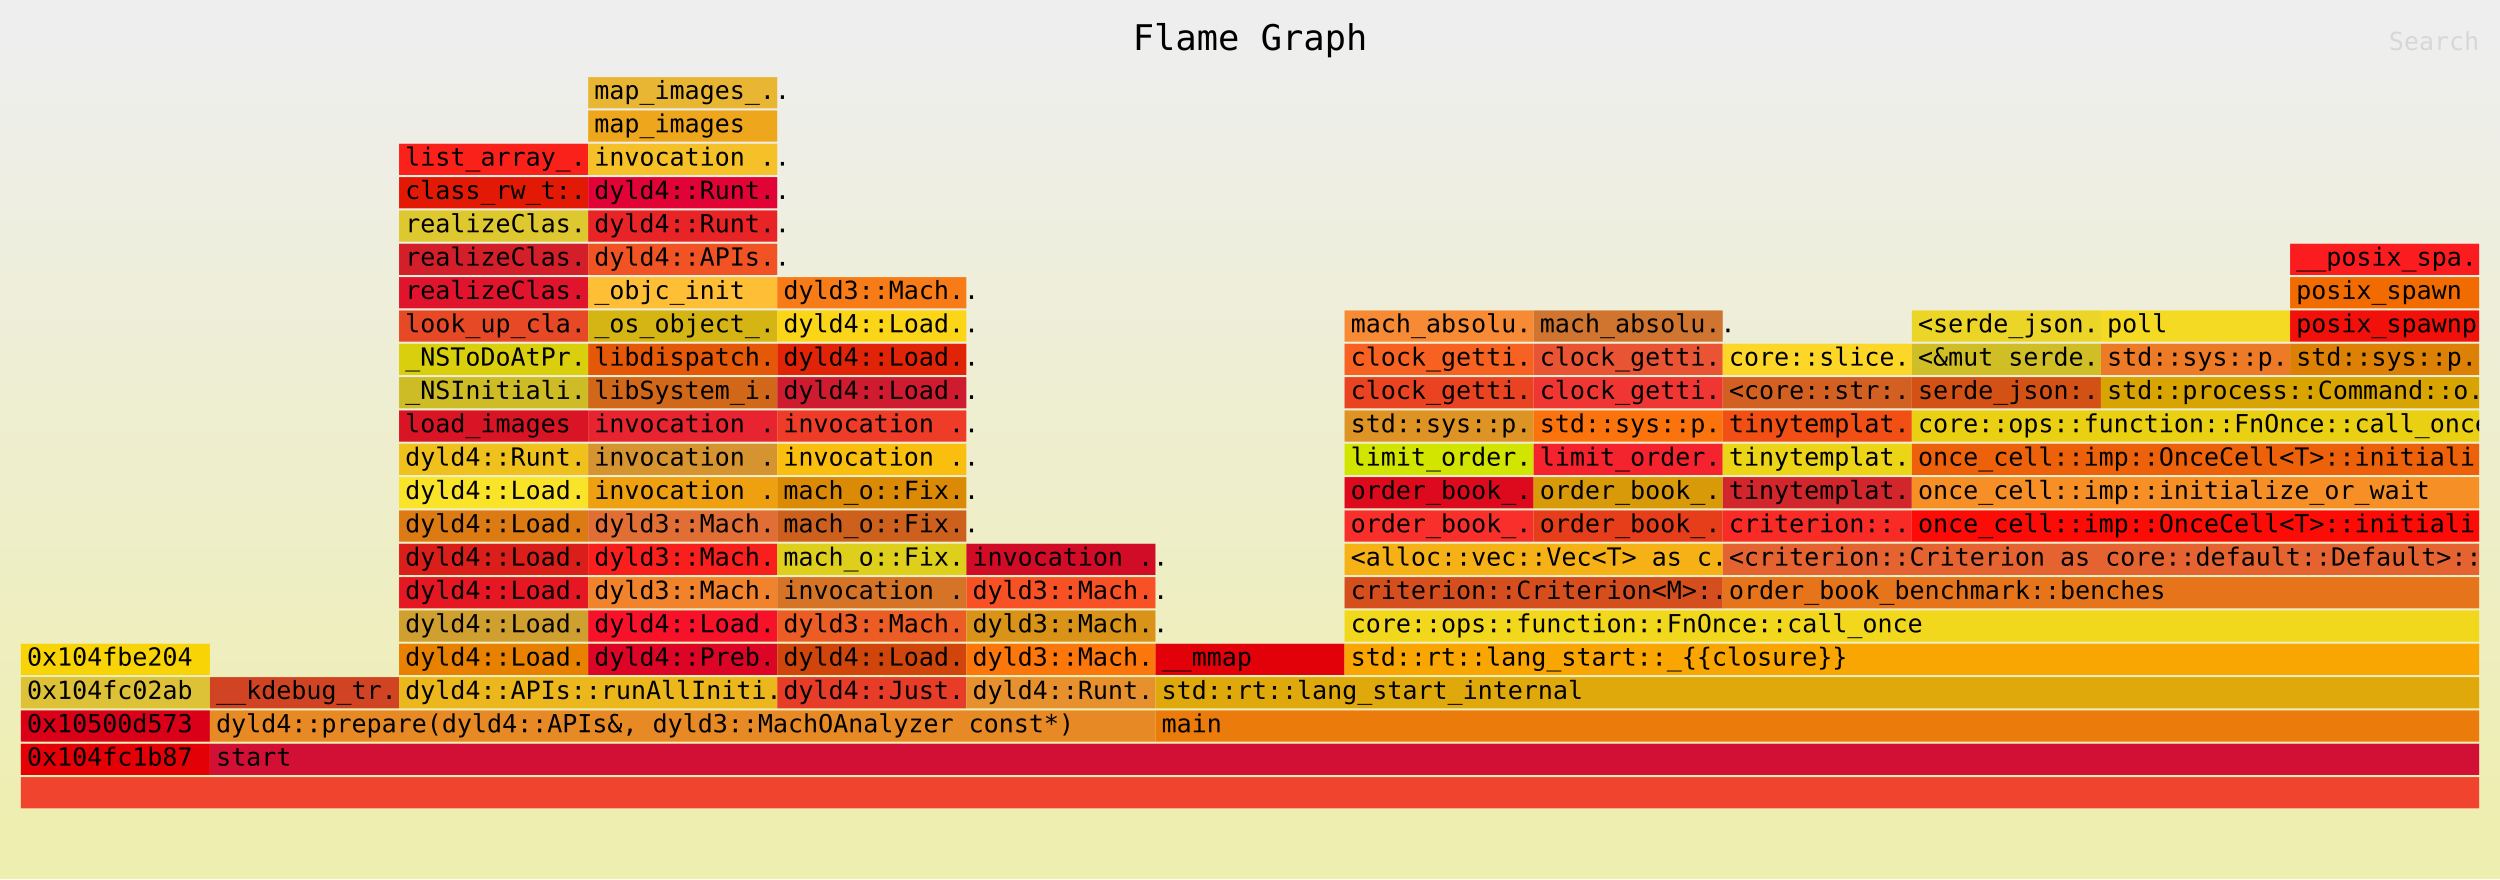
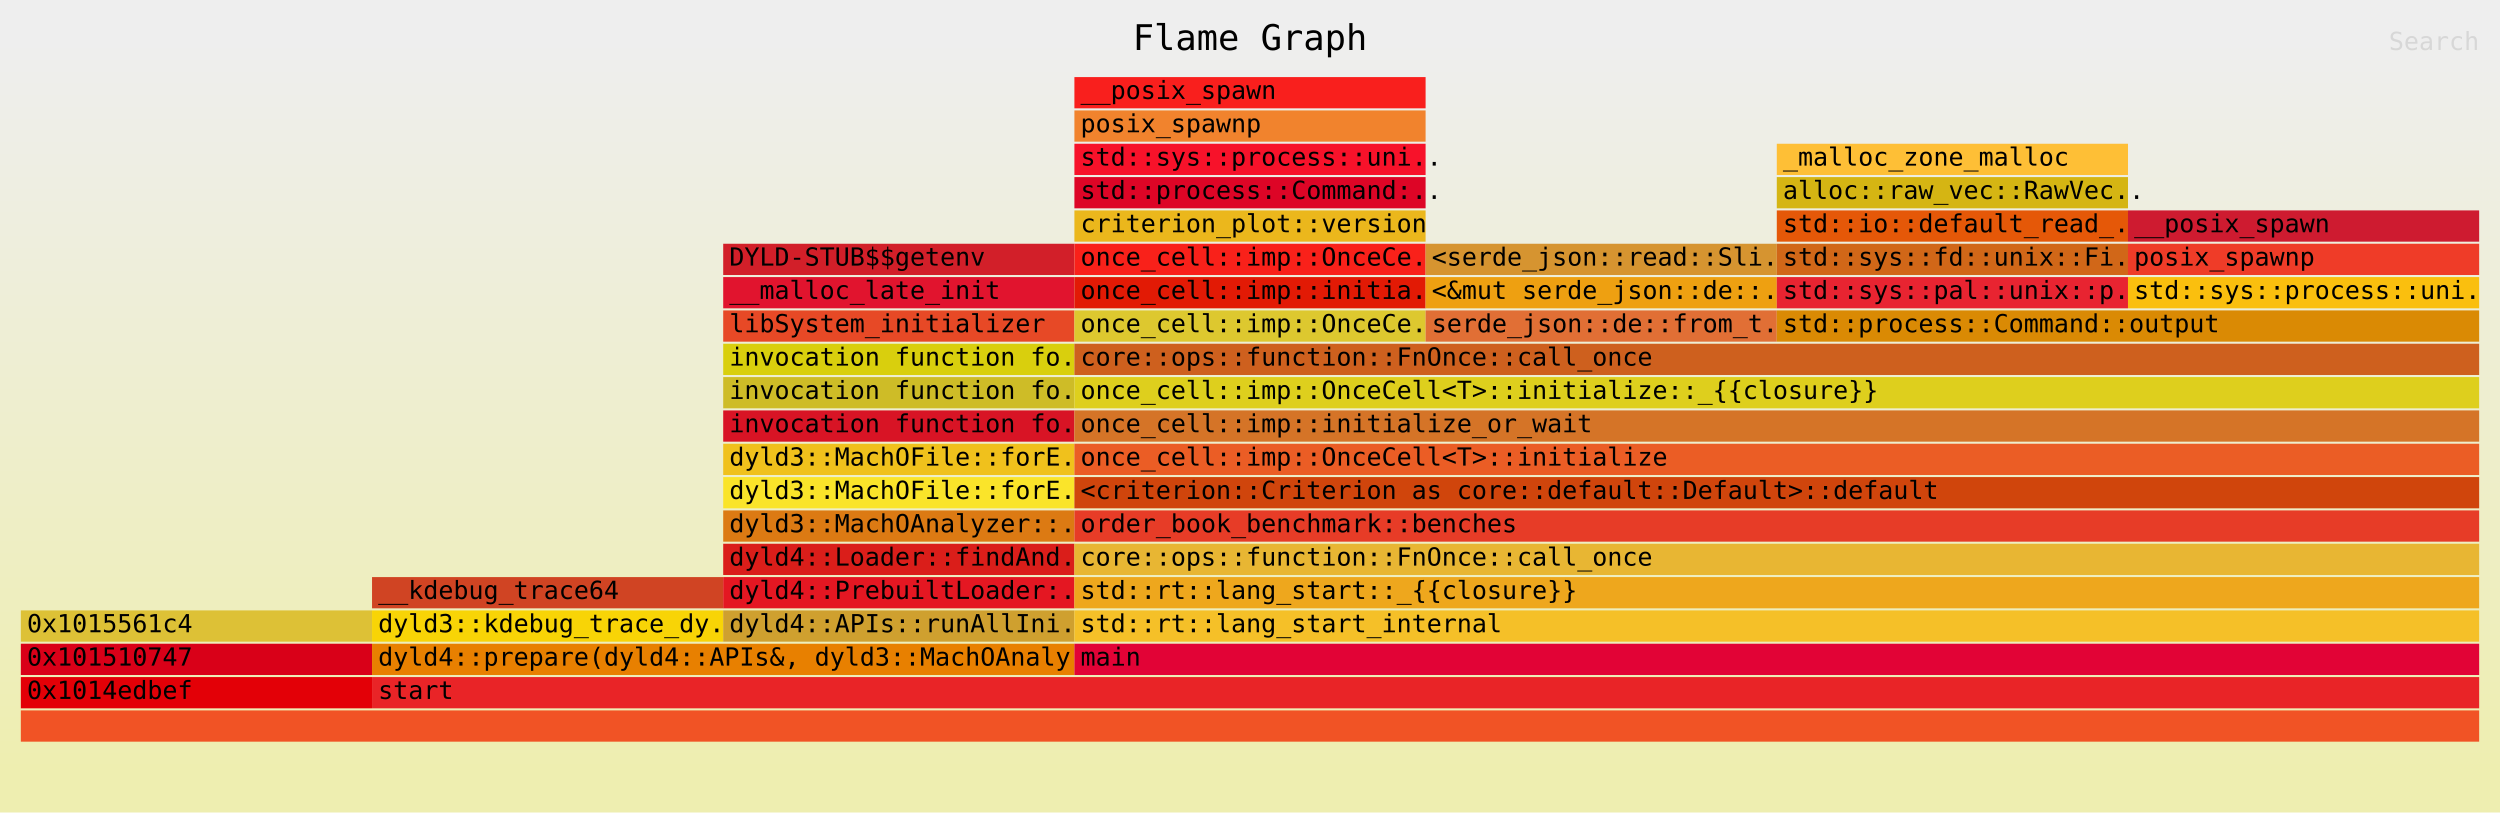
- <svg xmlns="http://www.w3.org/2000/svg" xmlns:ns1="http://github.com/jonhoo/inferno" version="1.1" width="1200" height="422" viewBox="0 0 1200 422">
+ <svg xmlns="http://www.w3.org/2000/svg" xmlns:ns1="http://github.com/jonhoo/inferno" version="1.1" width="1200" height="390" viewBox="0 0 1200 390">
  <defs>
    <linearGradient id="background" y1="0" y2="1" x1="0" x2="0">
      <stop stop-color="#eeeeee" offset="5%" />
      <stop stop-color="#eeeeb0" offset="95%" />
    </linearGradient>
  </defs>
  <style type="text/css">
text { font-family:monospace; font-size:12px }
#title { text-anchor:middle; font-size:17px; }
#matched { text-anchor:end; }
#search { text-anchor:end; opacity:0.1; cursor:pointer; }
#search:hover, #search.show { opacity:1; }
#subtitle { text-anchor:middle; font-color:rgb(160,160,160); }
#unzoom { cursor:pointer; }
#frames &gt; *:hover { stroke:black; stroke-width:0.5; cursor:pointer; }
.hide { display:none; }
.parent { opacity:0.5; }
</style>
-   <rect x="0" y="0" width="100%" height="422" fill="url(#background)" />
+   <rect x="0" y="0" width="100%" height="390" fill="url(#background)" />
  <text id="title" fill="rgb(0,0,0)" x="50%" y="24.00">Flame Graph</text>
-   <text id="details" fill="rgb(0,0,0)" x="10" y="405.00"> </text>
+   <text id="details" fill="rgb(0,0,0)" x="10" y="373.00"> </text>
  <text id="unzoom" class="hide" fill="rgb(0,0,0)" x="10" y="24.00">Reset Zoom</text>
  <text id="search" fill="rgb(0,0,0)" x="1190" y="24.00">Search</text>
-   <text id="matched" fill="rgb(0,0,0)" x="1190" y="405.00"> </text>
-   <svg id="frames" x="10" width="1180" total_samples="13">
-     <g>
-       <rect x="0%" y="357" width="7.692%" height="15" fill="rgb(227,0,7)" ns1:x="0" ns1:w="1" />
-       <text x="0.25%" y="367.50">0x104fc1b87</text>
-     </g>
-     <g>
-       <rect x="0%" y="341" width="7.692%" height="15" fill="rgb(217,0,24)" ns1:x="0" ns1:w="1" />
-       <text x="0.25%" y="351.50">0x10500d573</text>
-     </g>
-     <g>
-       <rect x="0%" y="325" width="7.692%" height="15" fill="rgb(221,193,54)" ns1:x="0" ns1:w="1" />
-       <text x="0.25%" y="335.50">0x104fc02ab</text>
-     </g>
-     <g>
-       <rect x="0%" y="309" width="7.692%" height="15" fill="rgb(248,212,6)" ns1:x="0" ns1:w="1" />
-       <text x="0.25%" y="319.50">0x104fbe204</text>
-     </g>
-     <g>
-       <rect x="7.692%" y="325" width="7.692%" height="15" fill="rgb(208,68,35)" ns1:x="1" ns1:w="1" />
-       <text x="7.942%" y="335.50">__kdebug_tr..</text>
-     </g>
-     <g>
-       <rect x="15.385%" y="309" width="7.692%" height="15" fill="rgb(232,128,0)" ns1:x="2" ns1:w="1" />
-       <text x="15.635%" y="319.50">dyld4::Load..</text>
-     </g>
-     <g>
-       <rect x="15.385%" y="293" width="7.692%" height="15" fill="rgb(207,160,47)" ns1:x="2" ns1:w="1" />
-       <text x="15.635%" y="303.50">dyld4::Load..</text>
-     </g>
-     <g>
-       <rect x="15.385%" y="277" width="7.692%" height="15" fill="rgb(228,23,34)" ns1:x="2" ns1:w="1" />
-       <text x="15.635%" y="287.50">dyld4::Load..</text>
-     </g>
-     <g>
-       <rect x="15.385%" y="261" width="7.692%" height="15" fill="rgb(218,30,26)" ns1:x="2" ns1:w="1" />
-       <text x="15.635%" y="271.50">dyld4::Load..</text>
-     </g>
-     <g>
-       <rect x="15.385%" y="245" width="7.692%" height="15" fill="rgb(220,122,19)" ns1:x="2" ns1:w="1" />
-       <text x="15.635%" y="255.50">dyld4::Load..</text>
-     </g>
-     <g>
-       <rect x="15.385%" y="229" width="7.692%" height="15" fill="rgb(250,228,42)" ns1:x="2" ns1:w="1" />
-       <text x="15.635%" y="239.50">dyld4::Load..</text>
-     </g>
-     <g>
-       <rect x="15.385%" y="213" width="7.692%" height="15" fill="rgb(240,193,28)" ns1:x="2" ns1:w="1" />
-       <text x="15.635%" y="223.50">dyld4::Runt..</text>
-     </g>
-     <g>
-       <rect x="15.385%" y="197" width="7.692%" height="15" fill="rgb(216,20,37)" ns1:x="2" ns1:w="1" />
-       <text x="15.635%" y="207.50">load_images</text>
-     </g>
-     <g>
-       <rect x="15.385%" y="181" width="7.692%" height="15" fill="rgb(206,188,39)" ns1:x="2" ns1:w="1" />
-       <text x="15.635%" y="191.50">_NSInitiali..</text>
-     </g>
-     <g>
-       <rect x="15.385%" y="165" width="7.692%" height="15" fill="rgb(217,207,13)" ns1:x="2" ns1:w="1" />
-       <text x="15.635%" y="175.50">_NSToDoAtPr..</text>
-     </g>
-     <g>
-       <rect x="15.385%" y="149" width="7.692%" height="15" fill="rgb(231,73,38)" ns1:x="2" ns1:w="1" />
-       <text x="15.635%" y="159.50">look_up_cla..</text>
-     </g>
-     <g>
-       <rect x="15.385%" y="133" width="7.692%" height="15" fill="rgb(225,20,46)" ns1:x="2" ns1:w="1" />
-       <text x="15.635%" y="143.50">realizeClas..</text>
-     </g>
-     <g>
-       <rect x="15.385%" y="117" width="7.692%" height="15" fill="rgb(210,31,41)" ns1:x="2" ns1:w="1" />
-       <text x="15.635%" y="127.50">realizeClas..</text>
-     </g>
-     <g>
-       <rect x="15.385%" y="101" width="7.692%" height="15" fill="rgb(221,200,47)" ns1:x="2" ns1:w="1" />
-       <text x="15.635%" y="111.50">realizeClas..</text>
-     </g>
-     <g>
-       <rect x="15.385%" y="85" width="7.692%" height="15" fill="rgb(226,26,5)" ns1:x="2" ns1:w="1" />
-       <text x="15.635%" y="95.50">class_rw_t:..</text>
-     </g>
-     <g>
-       <rect x="15.385%" y="69" width="7.692%" height="15" fill="rgb(249,33,26)" ns1:x="2" ns1:w="1" />
-       <text x="15.635%" y="79.50">list_array_..</text>
-     </g>
-     <g>
-       <rect x="15.385%" y="325" width="15.385%" height="15" fill="rgb(235,183,28)" ns1:x="2" ns1:w="2" />
-       <text x="15.635%" y="335.50">dyld4::APIs::runAllIniti..</text>
-     </g>
-     <g>
-       <rect x="23.077%" y="309" width="7.692%" height="15" fill="rgb(221,5,38)" ns1:x="3" ns1:w="1" />
-       <text x="23.327%" y="319.50">dyld4::Preb..</text>
-     </g>
-     <g>
-       <rect x="23.077%" y="293" width="7.692%" height="15" fill="rgb(247,18,42)" ns1:x="3" ns1:w="1" />
-       <text x="23.327%" y="303.50">dyld4::Load..</text>
-     </g>
-     <g>
-       <rect x="23.077%" y="277" width="7.692%" height="15" fill="rgb(241,131,45)" ns1:x="3" ns1:w="1" />
-       <text x="23.327%" y="287.50">dyld3::Mach..</text>
-     </g>
-     <g>
-       <rect x="23.077%" y="261" width="7.692%" height="15" fill="rgb(249,31,29)" ns1:x="3" ns1:w="1" />
-       <text x="23.327%" y="271.50">dyld3::Mach..</text>
-     </g>
-     <g>
-       <rect x="23.077%" y="245" width="7.692%" height="15" fill="rgb(225,111,53)" ns1:x="3" ns1:w="1" />
-       <text x="23.327%" y="255.50">dyld3::Mach..</text>
-     </g>
-     <g>
-       <rect x="23.077%" y="229" width="7.692%" height="15" fill="rgb(238,160,17)" ns1:x="3" ns1:w="1" />
-       <text x="23.327%" y="239.50">invocation ..</text>
-     </g>
-     <g>
-       <rect x="23.077%" y="213" width="7.692%" height="15" fill="rgb(214,148,48)" ns1:x="3" ns1:w="1" />
-       <text x="23.327%" y="223.50">invocation ..</text>
-     </g>
-     <g>
-       <rect x="23.077%" y="197" width="7.692%" height="15" fill="rgb(232,36,49)" ns1:x="3" ns1:w="1" />
-       <text x="23.327%" y="207.50">invocation ..</text>
-     </g>
-     <g>
-       <rect x="23.077%" y="181" width="7.692%" height="15" fill="rgb(209,103,24)" ns1:x="3" ns1:w="1" />
-       <text x="23.327%" y="191.50">libSystem_i..</text>
-     </g>
-     <g>
-       <rect x="23.077%" y="165" width="7.692%" height="15" fill="rgb(229,88,8)" ns1:x="3" ns1:w="1" />
-       <text x="23.327%" y="175.50">libdispatch..</text>
-     </g>
-     <g>
-       <rect x="23.077%" y="149" width="7.692%" height="15" fill="rgb(213,181,19)" ns1:x="3" ns1:w="1" />
-       <text x="23.327%" y="159.50">_os_object_..</text>
-     </g>
-     <g>
-       <rect x="23.077%" y="133" width="7.692%" height="15" fill="rgb(254,191,54)" ns1:x="3" ns1:w="1" />
-       <text x="23.327%" y="143.50">_objc_init</text>
-     </g>
-     <g>
-       <rect x="23.077%" y="117" width="7.692%" height="15" fill="rgb(241,83,37)" ns1:x="3" ns1:w="1" />
-       <text x="23.327%" y="127.50">dyld4::APIs..</text>
-     </g>
-     <g>
-       <rect x="23.077%" y="101" width="7.692%" height="15" fill="rgb(233,36,39)" ns1:x="3" ns1:w="1" />
-       <text x="23.327%" y="111.50">dyld4::Runt..</text>
-     </g>
-     <g>
-       <rect x="23.077%" y="85" width="7.692%" height="15" fill="rgb(226,3,54)" ns1:x="3" ns1:w="1" />
-       <text x="23.327%" y="95.50">dyld4::Runt..</text>
-     </g>
-     <g>
-       <rect x="23.077%" y="69" width="7.692%" height="15" fill="rgb(245,192,40)" ns1:x="3" ns1:w="1" />
-       <text x="23.327%" y="79.50">invocation ..</text>
-     </g>
-     <g>
-       <rect x="23.077%" y="53" width="7.692%" height="15" fill="rgb(238,167,29)" ns1:x="3" ns1:w="1" />
-       <text x="23.327%" y="63.50">map_images</text>
-     </g>
-     <g>
-       <rect x="23.077%" y="37" width="7.692%" height="15" fill="rgb(232,182,51)" ns1:x="3" ns1:w="1" />
-       <text x="23.327%" y="47.50">map_images_..</text>
-     </g>
-     <g>
-       <rect x="30.769%" y="325" width="7.692%" height="15" fill="rgb(231,60,39)" ns1:x="4" ns1:w="1" />
-       <text x="31.019%" y="335.50">dyld4::Just..</text>
-     </g>
-     <g>
-       <rect x="30.769%" y="309" width="7.692%" height="15" fill="rgb(208,69,12)" ns1:x="4" ns1:w="1" />
-       <text x="31.019%" y="319.50">dyld4::Load..</text>
-     </g>
-     <g>
-       <rect x="30.769%" y="293" width="7.692%" height="15" fill="rgb(235,93,37)" ns1:x="4" ns1:w="1" />
-       <text x="31.019%" y="303.50">dyld3::Mach..</text>
-     </g>
-     <g>
-       <rect x="30.769%" y="277" width="7.692%" height="15" fill="rgb(213,116,39)" ns1:x="4" ns1:w="1" />
-       <text x="31.019%" y="287.50">invocation ..</text>
-     </g>
-     <g>
-       <rect x="30.769%" y="261" width="7.692%" height="15" fill="rgb(222,207,29)" ns1:x="4" ns1:w="1" />
-       <text x="31.019%" y="271.50">mach_o::Fix..</text>
-     </g>
-     <g>
-       <rect x="30.769%" y="245" width="7.692%" height="15" fill="rgb(206,96,30)" ns1:x="4" ns1:w="1" />
-       <text x="31.019%" y="255.50">mach_o::Fix..</text>
-     </g>
-     <g>
-       <rect x="30.769%" y="229" width="7.692%" height="15" fill="rgb(218,138,4)" ns1:x="4" ns1:w="1" />
-       <text x="31.019%" y="239.50">mach_o::Fix..</text>
-     </g>
-     <g>
-       <rect x="30.769%" y="213" width="7.692%" height="15" fill="rgb(250,191,14)" ns1:x="4" ns1:w="1" />
-       <text x="31.019%" y="223.50">invocation ..</text>
-     </g>
-     <g>
-       <rect x="30.769%" y="197" width="7.692%" height="15" fill="rgb(239,60,40)" ns1:x="4" ns1:w="1" />
-       <text x="31.019%" y="207.50">invocation ..</text>
-     </g>
-     <g>
-       <rect x="30.769%" y="181" width="7.692%" height="15" fill="rgb(206,27,48)" ns1:x="4" ns1:w="1" />
-       <text x="31.019%" y="191.50">dyld4::Load..</text>
-     </g>
-     <g>
-       <rect x="30.769%" y="165" width="7.692%" height="15" fill="rgb(225,35,8)" ns1:x="4" ns1:w="1" />
-       <text x="31.019%" y="175.50">dyld4::Load..</text>
-     </g>
-     <g>
-       <rect x="30.769%" y="149" width="7.692%" height="15" fill="rgb(250,213,24)" ns1:x="4" ns1:w="1" />
-       <text x="31.019%" y="159.50">dyld4::Load..</text>
-     </g>
-     <g>
-       <rect x="30.769%" y="133" width="7.692%" height="15" fill="rgb(247,123,22)" ns1:x="4" ns1:w="1" />
-       <text x="31.019%" y="143.50">dyld3::Mach..</text>
-     </g>
-     <g>
-       <rect x="7.692%" y="341" width="38.462%" height="15" fill="rgb(231,138,38)" ns1:x="1" ns1:w="5" />
-       <text x="7.942%" y="351.50">dyld4::prepare(dyld4::APIs&amp;, dyld3::MachOAnalyzer const*)</text>
-     </g>
-     <g>
-       <rect x="38.462%" y="325" width="7.692%" height="15" fill="rgb(231,145,46)" ns1:x="5" ns1:w="1" />
-       <text x="38.712%" y="335.50">dyld4::Runt..</text>
-     </g>
-     <g>
-       <rect x="38.462%" y="309" width="7.692%" height="15" fill="rgb(251,118,11)" ns1:x="5" ns1:w="1" />
-       <text x="38.712%" y="319.50">dyld3::Mach..</text>
-     </g>
-     <g>
-       <rect x="38.462%" y="293" width="7.692%" height="15" fill="rgb(217,147,25)" ns1:x="5" ns1:w="1" />
-       <text x="38.712%" y="303.50">dyld3::Mach..</text>
-     </g>
-     <g>
-       <rect x="38.462%" y="277" width="7.692%" height="15" fill="rgb(247,81,37)" ns1:x="5" ns1:w="1" />
-       <text x="38.712%" y="287.50">dyld3::Mach..</text>
-     </g>
-     <g>
-       <rect x="38.462%" y="261" width="7.692%" height="15" fill="rgb(209,12,38)" ns1:x="5" ns1:w="1" />
-       <text x="38.712%" y="271.50">invocation ..</text>
-     </g>
-     <g>
-       <rect x="46.154%" y="309" width="7.692%" height="15" fill="rgb(227,1,9)" ns1:x="6" ns1:w="1" />
-       <text x="46.404%" y="319.50">__mmap</text>
-     </g>
-     <g>
-       <rect x="53.846%" y="245" width="7.692%" height="15" fill="rgb(248,47,43)" ns1:x="7" ns1:w="1" />
-       <text x="54.096%" y="255.50">order_book_..</text>
-     </g>
-     <g>
-       <rect x="53.846%" y="229" width="7.692%" height="15" fill="rgb(221,10,30)" ns1:x="7" ns1:w="1" />
-       <text x="54.096%" y="239.50">order_book_..</text>
-     </g>
-     <g>
-       <rect x="53.846%" y="213" width="7.692%" height="15" fill="rgb(210,229,1)" ns1:x="7" ns1:w="1" />
-       <text x="54.096%" y="223.50">limit_order..</text>
-     </g>
-     <g>
-       <rect x="53.846%" y="197" width="7.692%" height="15" fill="rgb(222,148,37)" ns1:x="7" ns1:w="1" />
-       <text x="54.096%" y="207.50">std::sys::p..</text>
-     </g>
-     <g>
-       <rect x="53.846%" y="181" width="7.692%" height="15" fill="rgb(234,67,33)" ns1:x="7" ns1:w="1" />
-       <text x="54.096%" y="191.50">clock_getti..</text>
-     </g>
-     <g>
-       <rect x="53.846%" y="165" width="7.692%" height="15" fill="rgb(247,98,35)" ns1:x="7" ns1:w="1" />
-       <text x="54.096%" y="175.50">clock_getti..</text>
-     </g>
-     <g>
-       <rect x="53.846%" y="149" width="7.692%" height="15" fill="rgb(247,138,52)" ns1:x="7" ns1:w="1" />
-       <text x="54.096%" y="159.50">mach_absolu..</text>
-     </g>
-     <g>
-       <rect x="53.846%" y="277" width="15.385%" height="15" fill="rgb(213,79,30)" ns1:x="7" ns1:w="2" />
-       <text x="54.096%" y="287.50">criterion::Criterion&lt;M&gt;:..</text>
-     </g>
-     <g>
-       <rect x="53.846%" y="261" width="15.385%" height="15" fill="rgb(246,177,23)" ns1:x="7" ns1:w="2" />
-       <text x="54.096%" y="271.50">&lt;alloc::vec::Vec&lt;T&gt; as c..</text>
-     </g>
-     <g>
-       <rect x="61.538%" y="245" width="7.692%" height="15" fill="rgb(230,62,27)" ns1:x="8" ns1:w="1" />
-       <text x="61.788%" y="255.50">order_book_..</text>
-     </g>
-     <g>
-       <rect x="61.538%" y="229" width="7.692%" height="15" fill="rgb(216,154,8)" ns1:x="8" ns1:w="1" />
-       <text x="61.788%" y="239.50">order_book_..</text>
-     </g>
-     <g>
-       <rect x="61.538%" y="213" width="7.692%" height="15" fill="rgb(244,35,45)" ns1:x="8" ns1:w="1" />
-       <text x="61.788%" y="223.50">limit_order..</text>
-     </g>
-     <g>
-       <rect x="61.538%" y="197" width="7.692%" height="15" fill="rgb(251,115,12)" ns1:x="8" ns1:w="1" />
-       <text x="61.788%" y="207.50">std::sys::p..</text>
-     </g>
-     <g>
-       <rect x="61.538%" y="181" width="7.692%" height="15" fill="rgb(240,54,50)" ns1:x="8" ns1:w="1" />
-       <text x="61.788%" y="191.50">clock_getti..</text>
-     </g>
-     <g>
-       <rect x="61.538%" y="165" width="7.692%" height="15" fill="rgb(233,84,52)" ns1:x="8" ns1:w="1" />
-       <text x="61.788%" y="175.50">clock_getti..</text>
-     </g>
-     <g>
-       <rect x="61.538%" y="149" width="7.692%" height="15" fill="rgb(207,117,47)" ns1:x="8" ns1:w="1" />
-       <text x="61.788%" y="159.50">mach_absolu..</text>
-     </g>
-     <g>
-       <rect x="69.231%" y="245" width="7.692%" height="15" fill="rgb(249,43,39)" ns1:x="9" ns1:w="1" />
-       <text x="69.481%" y="255.50">criterion::..</text>
-     </g>
-     <g>
-       <rect x="69.231%" y="229" width="7.692%" height="15" fill="rgb(209,38,44)" ns1:x="9" ns1:w="1" />
-       <text x="69.481%" y="239.50">tinytemplat..</text>
-     </g>
-     <g>
-       <rect x="69.231%" y="213" width="7.692%" height="15" fill="rgb(236,212,23)" ns1:x="9" ns1:w="1" />
-       <text x="69.481%" y="223.50">tinytemplat..</text>
-     </g>
-     <g>
-       <rect x="69.231%" y="197" width="7.692%" height="15" fill="rgb(242,79,21)" ns1:x="9" ns1:w="1" />
-       <text x="69.481%" y="207.50">tinytemplat..</text>
-     </g>
-     <g>
-       <rect x="69.231%" y="181" width="7.692%" height="15" fill="rgb(211,96,35)" ns1:x="9" ns1:w="1" />
-       <text x="69.481%" y="191.50">&lt;core::str:..</text>
-     </g>
-     <g>
-       <rect x="69.231%" y="165" width="7.692%" height="15" fill="rgb(253,215,40)" ns1:x="9" ns1:w="1" />
-       <text x="69.481%" y="175.50">core::slice..</text>
-     </g>
-     <g>
-       <rect x="76.923%" y="181" width="7.692%" height="15" fill="rgb(211,81,21)" ns1:x="10" ns1:w="1" />
-       <text x="77.173%" y="191.50">serde_json:..</text>
-     </g>
-     <g>
-       <rect x="76.923%" y="165" width="7.692%" height="15" fill="rgb(208,190,38)" ns1:x="10" ns1:w="1" />
-       <text x="77.173%" y="175.50">&lt;&amp;mut serde..</text>
-     </g>
-     <g>
-       <rect x="76.923%" y="149" width="7.692%" height="15" fill="rgb(235,213,38)" ns1:x="10" ns1:w="1" />
-       <text x="77.173%" y="159.50">&lt;serde_json..</text>
-     </g>
-     <g>
-       <rect x="84.615%" y="165" width="7.692%" height="15" fill="rgb(237,122,38)" ns1:x="11" ns1:w="1" />
-       <text x="84.865%" y="175.50">std::sys::p..</text>
-     </g>
-     <g>
-       <rect x="84.615%" y="149" width="7.692%" height="15" fill="rgb(244,218,35)" ns1:x="11" ns1:w="1" />
-       <text x="84.865%" y="159.50">poll</text>
-     </g>
-     <g>
-       <rect x="0%" y="373" width="100%" height="15" fill="rgb(240,68,47)" ns1:x="0" ns1:w="13" />
-       <text x="0.25%" y="383.50" />
-     </g>
-     <g>
-       <rect x="7.692%" y="357" width="92.308%" height="15" fill="rgb(210,16,53)" ns1:x="1" ns1:w="12" />
-       <text x="7.942%" y="367.50">start</text>
-     </g>
-     <g>
-       <rect x="46.154%" y="341" width="53.846%" height="15" fill="rgb(235,124,12)" ns1:x="6" ns1:w="7" />
-       <text x="46.404%" y="351.50">main</text>
-     </g>
-     <g>
-       <rect x="46.154%" y="325" width="53.846%" height="15" fill="rgb(224,169,11)" ns1:x="6" ns1:w="7" />
-       <text x="46.404%" y="335.50">std::rt::lang_start_internal</text>
-     </g>
-     <g>
-       <rect x="53.846%" y="309" width="46.154%" height="15" fill="rgb(250,166,2)" ns1:x="7" ns1:w="6" />
-       <text x="54.096%" y="319.50">std::rt::lang_start::_{{closure}}</text>
-     </g>
-     <g>
-       <rect x="53.846%" y="293" width="46.154%" height="15" fill="rgb(242,216,29)" ns1:x="7" ns1:w="6" />
-       <text x="54.096%" y="303.50">core::ops::function::FnOnce::call_once</text>
-     </g>
-     <g>
-       <rect x="69.231%" y="277" width="30.769%" height="15" fill="rgb(230,116,27)" ns1:x="9" ns1:w="4" />
-       <text x="69.481%" y="287.50">order_book_benchmark::benches</text>
-     </g>
-     <g>
-       <rect x="69.231%" y="261" width="30.769%" height="15" fill="rgb(228,99,48)" ns1:x="9" ns1:w="4" />
-       <text x="69.481%" y="271.50">&lt;criterion::Criterion as core::default::Default&gt;::..</text>
-     </g>
-     <g>
-       <rect x="76.923%" y="245" width="23.077%" height="15" fill="rgb(253,11,6)" ns1:x="10" ns1:w="3" />
-       <text x="77.173%" y="255.50">once_cell::imp::OnceCell&lt;T&gt;::initiali..</text>
-     </g>
-     <g>
-       <rect x="76.923%" y="229" width="23.077%" height="15" fill="rgb(247,143,39)" ns1:x="10" ns1:w="3" />
-       <text x="77.173%" y="239.50">once_cell::imp::initialize_or_wait</text>
-     </g>
-     <g>
-       <rect x="76.923%" y="213" width="23.077%" height="15" fill="rgb(236,97,10)" ns1:x="10" ns1:w="3" />
-       <text x="77.173%" y="223.50">once_cell::imp::OnceCell&lt;T&gt;::initiali..</text>
-     </g>
-     <g>
-       <rect x="76.923%" y="197" width="23.077%" height="15" fill="rgb(233,208,19)" ns1:x="10" ns1:w="3" />
-       <text x="77.173%" y="207.50">core::ops::function::FnOnce::call_once</text>
-     </g>
-     <g>
-       <rect x="84.615%" y="181" width="15.385%" height="15" fill="rgb(216,164,2)" ns1:x="11" ns1:w="2" />
-       <text x="84.865%" y="191.50">std::process::Command::o..</text>
-     </g>
-     <g>
-       <rect x="92.308%" y="165" width="7.692%" height="15" fill="rgb(220,129,5)" ns1:x="12" ns1:w="1" />
-       <text x="92.558%" y="175.50">std::sys::p..</text>
-     </g>
-     <g>
-       <rect x="92.308%" y="149" width="7.692%" height="15" fill="rgb(242,17,10)" ns1:x="12" ns1:w="1" />
-       <text x="92.558%" y="159.50">posix_spawnp</text>
-     </g>
-     <g>
-       <rect x="92.308%" y="133" width="7.692%" height="15" fill="rgb(242,107,0)" ns1:x="12" ns1:w="1" />
-       <text x="92.558%" y="143.50">posix_spawn</text>
-     </g>
-     <g>
-       <rect x="92.308%" y="117" width="7.692%" height="15" fill="rgb(251,28,31)" ns1:x="12" ns1:w="1" />
-       <text x="92.558%" y="127.50">__posix_spa..</text>
+   <text id="matched" fill="rgb(0,0,0)" x="1190" y="373.00"> </text>
+   <svg id="frames" x="10" width="1180" total_samples="7">
+     <g>
+       <rect x="0%" y="325" width="14.286%" height="15" fill="rgb(227,0,7)" ns1:x="0" ns1:w="1" />
+       <text x="0.25%" y="335.50">0x1014edbef</text>
+     </g>
+     <g>
+       <rect x="0%" y="309" width="14.286%" height="15" fill="rgb(217,0,24)" ns1:x="0" ns1:w="1" />
+       <text x="0.25%" y="319.50">0x101510747</text>
+     </g>
+     <g>
+       <rect x="0%" y="293" width="14.286%" height="15" fill="rgb(221,193,54)" ns1:x="0" ns1:w="1" />
+       <text x="0.25%" y="303.50">0x1015561c4</text>
+     </g>
+     <g>
+       <rect x="14.286%" y="293" width="14.286%" height="15" fill="rgb(248,212,6)" ns1:x="1" ns1:w="1" />
+       <text x="14.536%" y="303.50">dyld3::kdebug_trace_dy..</text>
+     </g>
+     <g>
+       <rect x="14.286%" y="277" width="14.286%" height="15" fill="rgb(208,68,35)" ns1:x="1" ns1:w="1" />
+       <text x="14.536%" y="287.50">__kdebug_trace64</text>
+     </g>
+     <g>
+       <rect x="14.286%" y="309" width="28.571%" height="15" fill="rgb(232,128,0)" ns1:x="1" ns1:w="2" />
+       <text x="14.536%" y="319.50">dyld4::prepare(dyld4::APIs&amp;, dyld3::MachOAnaly..</text>
+     </g>
+     <g>
+       <rect x="28.571%" y="293" width="14.286%" height="15" fill="rgb(207,160,47)" ns1:x="2" ns1:w="1" />
+       <text x="28.821%" y="303.50">dyld4::APIs::runAllIni..</text>
+     </g>
+     <g>
+       <rect x="28.571%" y="277" width="14.286%" height="15" fill="rgb(228,23,34)" ns1:x="2" ns1:w="1" />
+       <text x="28.821%" y="287.50">dyld4::PrebuiltLoader:..</text>
+     </g>
+     <g>
+       <rect x="28.571%" y="261" width="14.286%" height="15" fill="rgb(218,30,26)" ns1:x="2" ns1:w="1" />
+       <text x="28.821%" y="271.50">dyld4::Loader::findAnd..</text>
+     </g>
+     <g>
+       <rect x="28.571%" y="245" width="14.286%" height="15" fill="rgb(220,122,19)" ns1:x="2" ns1:w="1" />
+       <text x="28.821%" y="255.50">dyld3::MachOAnalyzer::..</text>
+     </g>
+     <g>
+       <rect x="28.571%" y="229" width="14.286%" height="15" fill="rgb(250,228,42)" ns1:x="2" ns1:w="1" />
+       <text x="28.821%" y="239.50">dyld3::MachOFile::forE..</text>
+     </g>
+     <g>
+       <rect x="28.571%" y="213" width="14.286%" height="15" fill="rgb(240,193,28)" ns1:x="2" ns1:w="1" />
+       <text x="28.821%" y="223.50">dyld3::MachOFile::forE..</text>
+     </g>
+     <g>
+       <rect x="28.571%" y="197" width="14.286%" height="15" fill="rgb(216,20,37)" ns1:x="2" ns1:w="1" />
+       <text x="28.821%" y="207.50">invocation function fo..</text>
+     </g>
+     <g>
+       <rect x="28.571%" y="181" width="14.286%" height="15" fill="rgb(206,188,39)" ns1:x="2" ns1:w="1" />
+       <text x="28.821%" y="191.50">invocation function fo..</text>
+     </g>
+     <g>
+       <rect x="28.571%" y="165" width="14.286%" height="15" fill="rgb(217,207,13)" ns1:x="2" ns1:w="1" />
+       <text x="28.821%" y="175.50">invocation function fo..</text>
+     </g>
+     <g>
+       <rect x="28.571%" y="149" width="14.286%" height="15" fill="rgb(231,73,38)" ns1:x="2" ns1:w="1" />
+       <text x="28.821%" y="159.50">libSystem_initializer</text>
+     </g>
+     <g>
+       <rect x="28.571%" y="133" width="14.286%" height="15" fill="rgb(225,20,46)" ns1:x="2" ns1:w="1" />
+       <text x="28.821%" y="143.50">__malloc_late_init</text>
+     </g>
+     <g>
+       <rect x="28.571%" y="117" width="14.286%" height="15" fill="rgb(210,31,41)" ns1:x="2" ns1:w="1" />
+       <text x="28.821%" y="127.50">DYLD-STUB$$getenv</text>
+     </g>
+     <g>
+       <rect x="42.857%" y="149" width="14.286%" height="15" fill="rgb(221,200,47)" ns1:x="3" ns1:w="1" />
+       <text x="43.107%" y="159.50">once_cell::imp::OnceCe..</text>
+     </g>
+     <g>
+       <rect x="42.857%" y="133" width="14.286%" height="15" fill="rgb(226,26,5)" ns1:x="3" ns1:w="1" />
+       <text x="43.107%" y="143.50">once_cell::imp::initia..</text>
+     </g>
+     <g>
+       <rect x="42.857%" y="117" width="14.286%" height="15" fill="rgb(249,33,26)" ns1:x="3" ns1:w="1" />
+       <text x="43.107%" y="127.50">once_cell::imp::OnceCe..</text>
+     </g>
+     <g>
+       <rect x="42.857%" y="101" width="14.286%" height="15" fill="rgb(235,183,28)" ns1:x="3" ns1:w="1" />
+       <text x="43.107%" y="111.50">criterion_plot::version</text>
+     </g>
+     <g>
+       <rect x="42.857%" y="85" width="14.286%" height="15" fill="rgb(221,5,38)" ns1:x="3" ns1:w="1" />
+       <text x="43.107%" y="95.50">std::process::Command:..</text>
+     </g>
+     <g>
+       <rect x="42.857%" y="69" width="14.286%" height="15" fill="rgb(247,18,42)" ns1:x="3" ns1:w="1" />
+       <text x="43.107%" y="79.50">std::sys::process::uni..</text>
+     </g>
+     <g>
+       <rect x="42.857%" y="53" width="14.286%" height="15" fill="rgb(241,131,45)" ns1:x="3" ns1:w="1" />
+       <text x="43.107%" y="63.50">posix_spawnp</text>
+     </g>
+     <g>
+       <rect x="42.857%" y="37" width="14.286%" height="15" fill="rgb(249,31,29)" ns1:x="3" ns1:w="1" />
+       <text x="43.107%" y="47.50">__posix_spawn</text>
+     </g>
+     <g>
+       <rect x="57.143%" y="149" width="14.286%" height="15" fill="rgb(225,111,53)" ns1:x="4" ns1:w="1" />
+       <text x="57.393%" y="159.50">serde_json::de::from_t..</text>
+     </g>
+     <g>
+       <rect x="57.143%" y="133" width="14.286%" height="15" fill="rgb(238,160,17)" ns1:x="4" ns1:w="1" />
+       <text x="57.393%" y="143.50">&lt;&amp;mut serde_json::de::..</text>
+     </g>
+     <g>
+       <rect x="57.143%" y="117" width="14.286%" height="15" fill="rgb(214,148,48)" ns1:x="4" ns1:w="1" />
+       <text x="57.393%" y="127.50">&lt;serde_json::read::Sli..</text>
+     </g>
+     <g>
+       <rect x="71.429%" y="133" width="14.286%" height="15" fill="rgb(232,36,49)" ns1:x="5" ns1:w="1" />
+       <text x="71.679%" y="143.50">std::sys::pal::unix::p..</text>
+     </g>
+     <g>
+       <rect x="71.429%" y="117" width="14.286%" height="15" fill="rgb(209,103,24)" ns1:x="5" ns1:w="1" />
+       <text x="71.679%" y="127.50">std::sys::fd::unix::Fi..</text>
+     </g>
+     <g>
+       <rect x="71.429%" y="101" width="14.286%" height="15" fill="rgb(229,88,8)" ns1:x="5" ns1:w="1" />
+       <text x="71.679%" y="111.50">std::io::default_read_..</text>
+     </g>
+     <g>
+       <rect x="71.429%" y="85" width="14.286%" height="15" fill="rgb(213,181,19)" ns1:x="5" ns1:w="1" />
+       <text x="71.679%" y="95.50">alloc::raw_vec::RawVec..</text>
+     </g>
+     <g>
+       <rect x="71.429%" y="69" width="14.286%" height="15" fill="rgb(254,191,54)" ns1:x="5" ns1:w="1" />
+       <text x="71.679%" y="79.50">_malloc_zone_malloc</text>
+     </g>
+     <g>
+       <rect x="0%" y="341" width="100%" height="15" fill="rgb(241,83,37)" ns1:x="0" ns1:w="7" />
+       <text x="0.25%" y="351.50" />
+     </g>
+     <g>
+       <rect x="14.286%" y="325" width="85.714%" height="15" fill="rgb(233,36,39)" ns1:x="1" ns1:w="6" />
+       <text x="14.536%" y="335.50">start</text>
+     </g>
+     <g>
+       <rect x="42.857%" y="309" width="57.143%" height="15" fill="rgb(226,3,54)" ns1:x="3" ns1:w="4" />
+       <text x="43.107%" y="319.50">main</text>
+     </g>
+     <g>
+       <rect x="42.857%" y="293" width="57.143%" height="15" fill="rgb(245,192,40)" ns1:x="3" ns1:w="4" />
+       <text x="43.107%" y="303.50">std::rt::lang_start_internal</text>
+     </g>
+     <g>
+       <rect x="42.857%" y="277" width="57.143%" height="15" fill="rgb(238,167,29)" ns1:x="3" ns1:w="4" />
+       <text x="43.107%" y="287.50">std::rt::lang_start::_{{closure}}</text>
+     </g>
+     <g>
+       <rect x="42.857%" y="261" width="57.143%" height="15" fill="rgb(232,182,51)" ns1:x="3" ns1:w="4" />
+       <text x="43.107%" y="271.50">core::ops::function::FnOnce::call_once</text>
+     </g>
+     <g>
+       <rect x="42.857%" y="245" width="57.143%" height="15" fill="rgb(231,60,39)" ns1:x="3" ns1:w="4" />
+       <text x="43.107%" y="255.50">order_book_benchmark::benches</text>
+     </g>
+     <g>
+       <rect x="42.857%" y="229" width="57.143%" height="15" fill="rgb(208,69,12)" ns1:x="3" ns1:w="4" />
+       <text x="43.107%" y="239.50">&lt;criterion::Criterion as core::default::Default&gt;::default</text>
+     </g>
+     <g>
+       <rect x="42.857%" y="213" width="57.143%" height="15" fill="rgb(235,93,37)" ns1:x="3" ns1:w="4" />
+       <text x="43.107%" y="223.50">once_cell::imp::OnceCell&lt;T&gt;::initialize</text>
+     </g>
+     <g>
+       <rect x="42.857%" y="197" width="57.143%" height="15" fill="rgb(213,116,39)" ns1:x="3" ns1:w="4" />
+       <text x="43.107%" y="207.50">once_cell::imp::initialize_or_wait</text>
+     </g>
+     <g>
+       <rect x="42.857%" y="181" width="57.143%" height="15" fill="rgb(222,207,29)" ns1:x="3" ns1:w="4" />
+       <text x="43.107%" y="191.50">once_cell::imp::OnceCell&lt;T&gt;::initialize::_{{closure}}</text>
+     </g>
+     <g>
+       <rect x="42.857%" y="165" width="57.143%" height="15" fill="rgb(206,96,30)" ns1:x="3" ns1:w="4" />
+       <text x="43.107%" y="175.50">core::ops::function::FnOnce::call_once</text>
+     </g>
+     <g>
+       <rect x="71.429%" y="149" width="28.571%" height="15" fill="rgb(218,138,4)" ns1:x="5" ns1:w="2" />
+       <text x="71.679%" y="159.50">std::process::Command::output</text>
+     </g>
+     <g>
+       <rect x="85.714%" y="133" width="14.286%" height="15" fill="rgb(250,191,14)" ns1:x="6" ns1:w="1" />
+       <text x="85.964%" y="143.50">std::sys::process::uni..</text>
+     </g>
+     <g>
+       <rect x="85.714%" y="117" width="14.286%" height="15" fill="rgb(239,60,40)" ns1:x="6" ns1:w="1" />
+       <text x="85.964%" y="127.50">posix_spawnp</text>
+     </g>
+     <g>
+       <rect x="85.714%" y="101" width="14.286%" height="15" fill="rgb(206,27,48)" ns1:x="6" ns1:w="1" />
+       <text x="85.964%" y="111.50">__posix_spawn</text>
    </g>
  </svg>
</svg>
